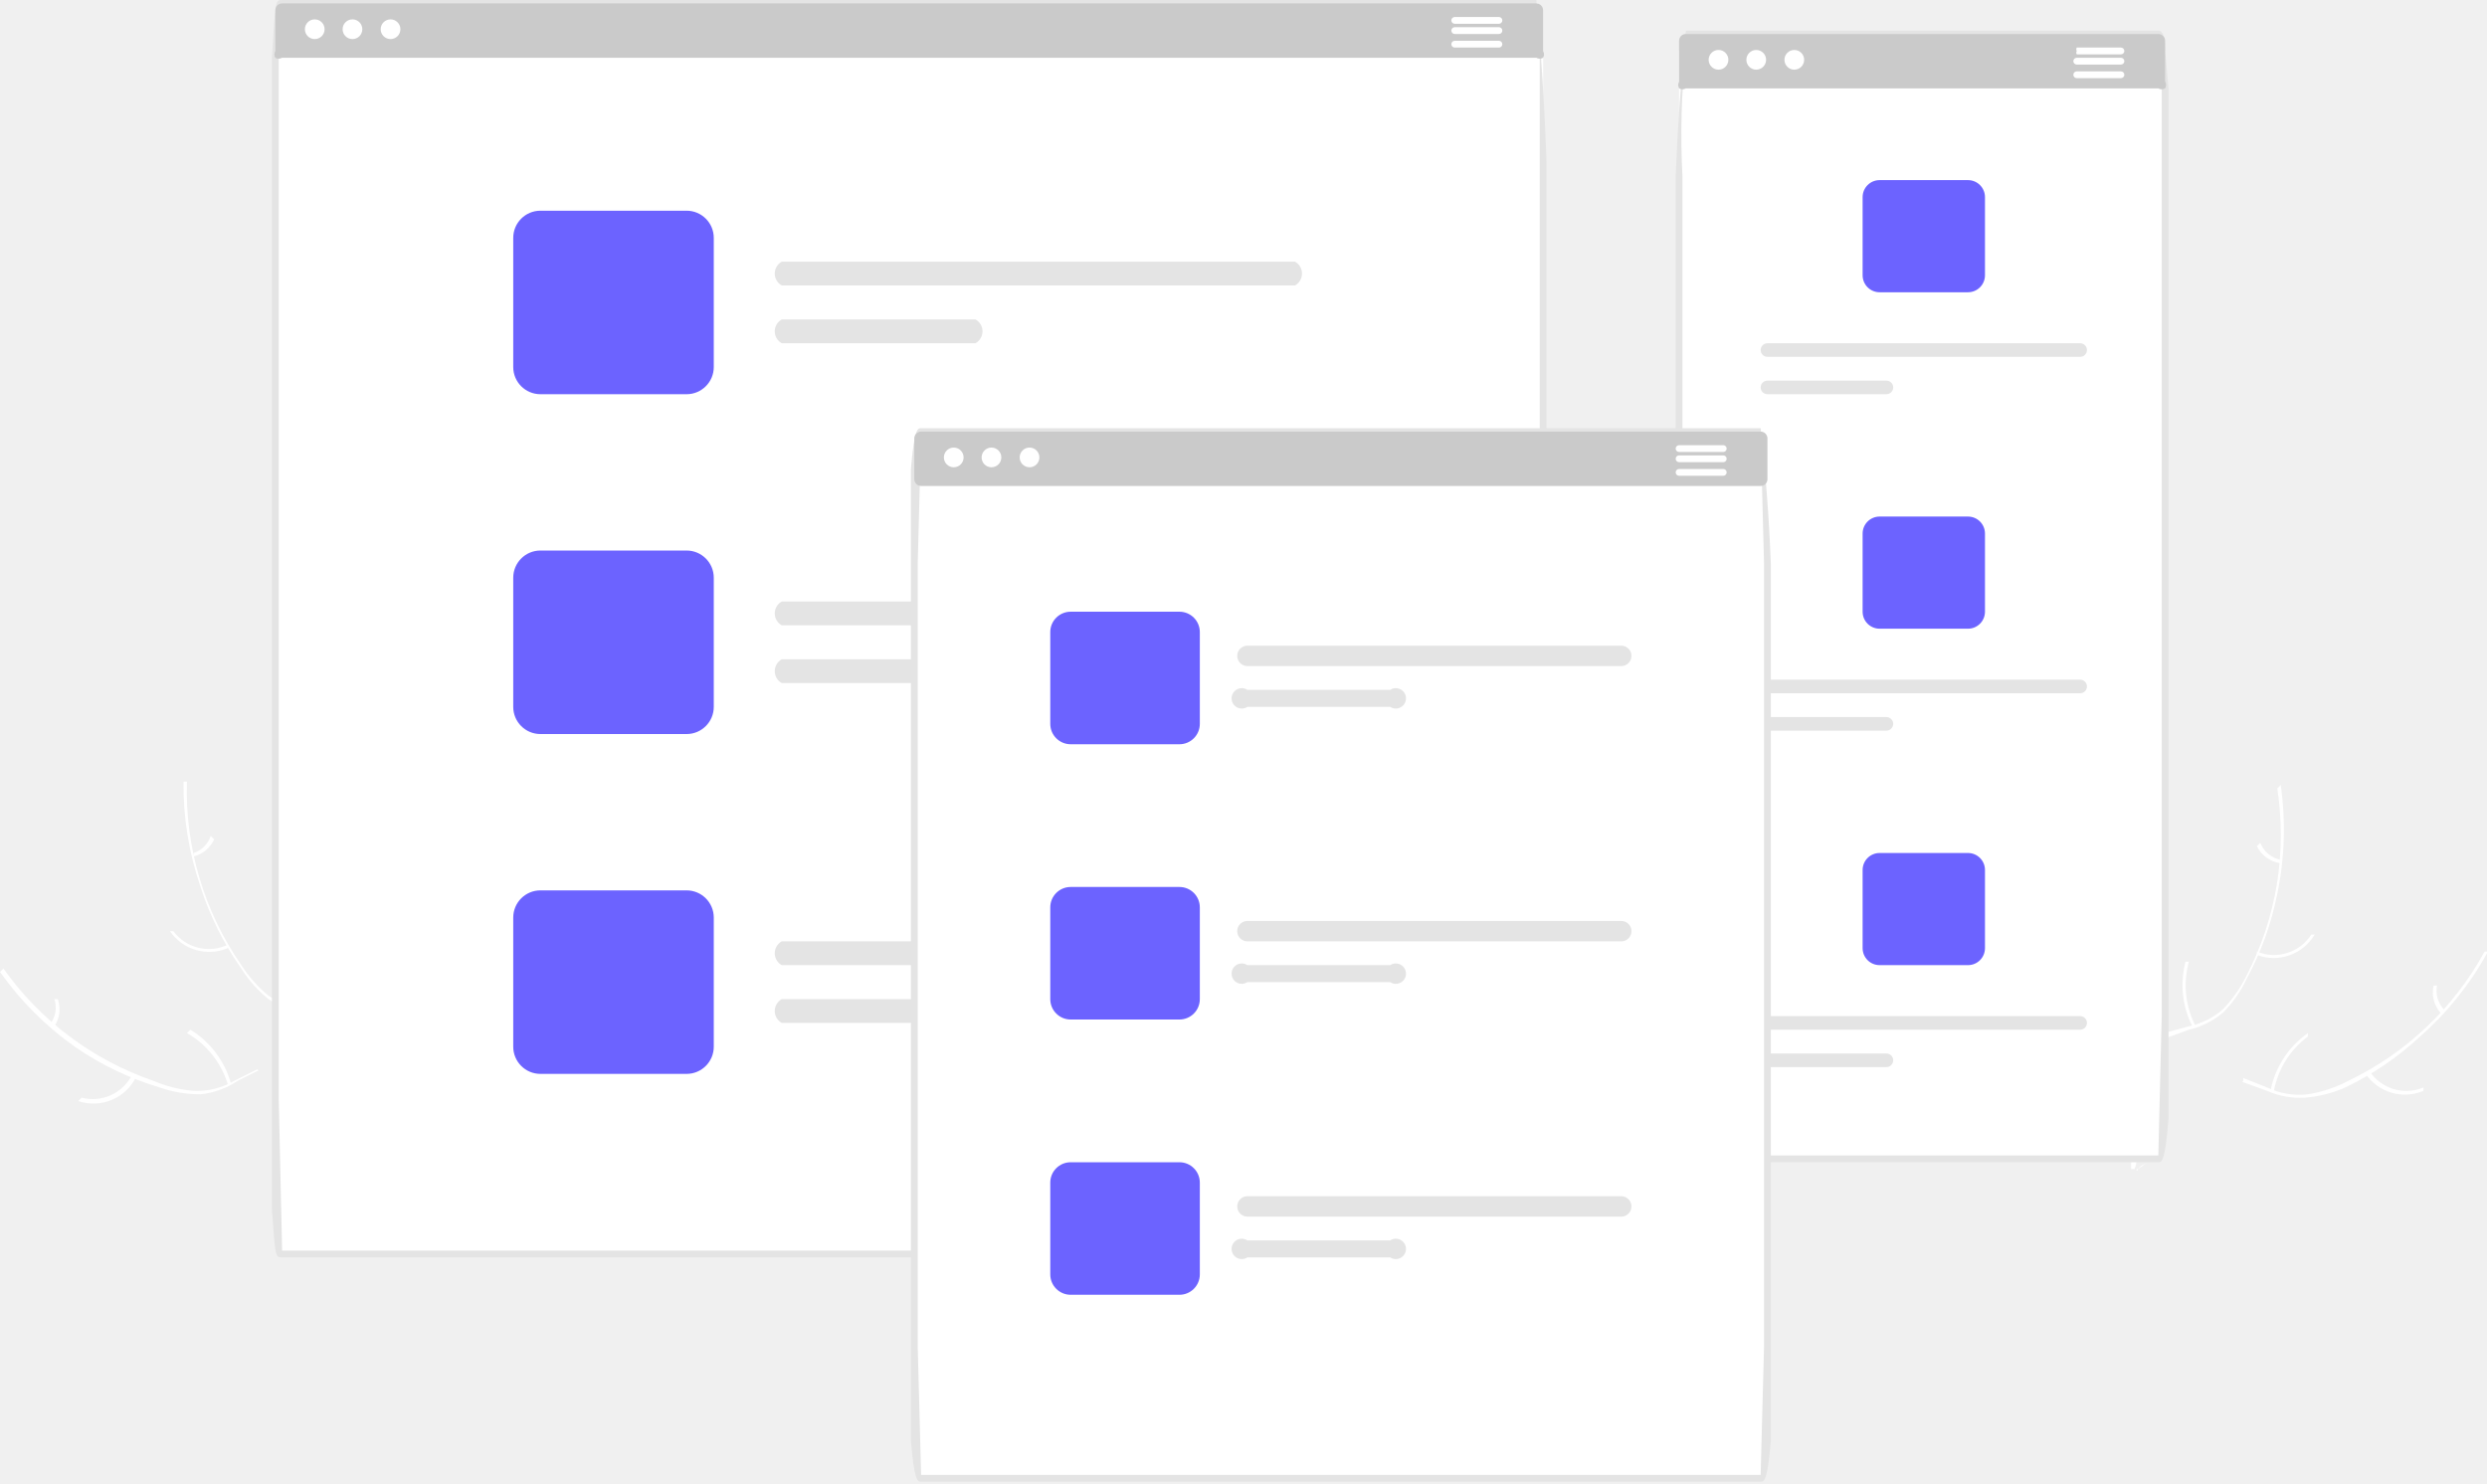
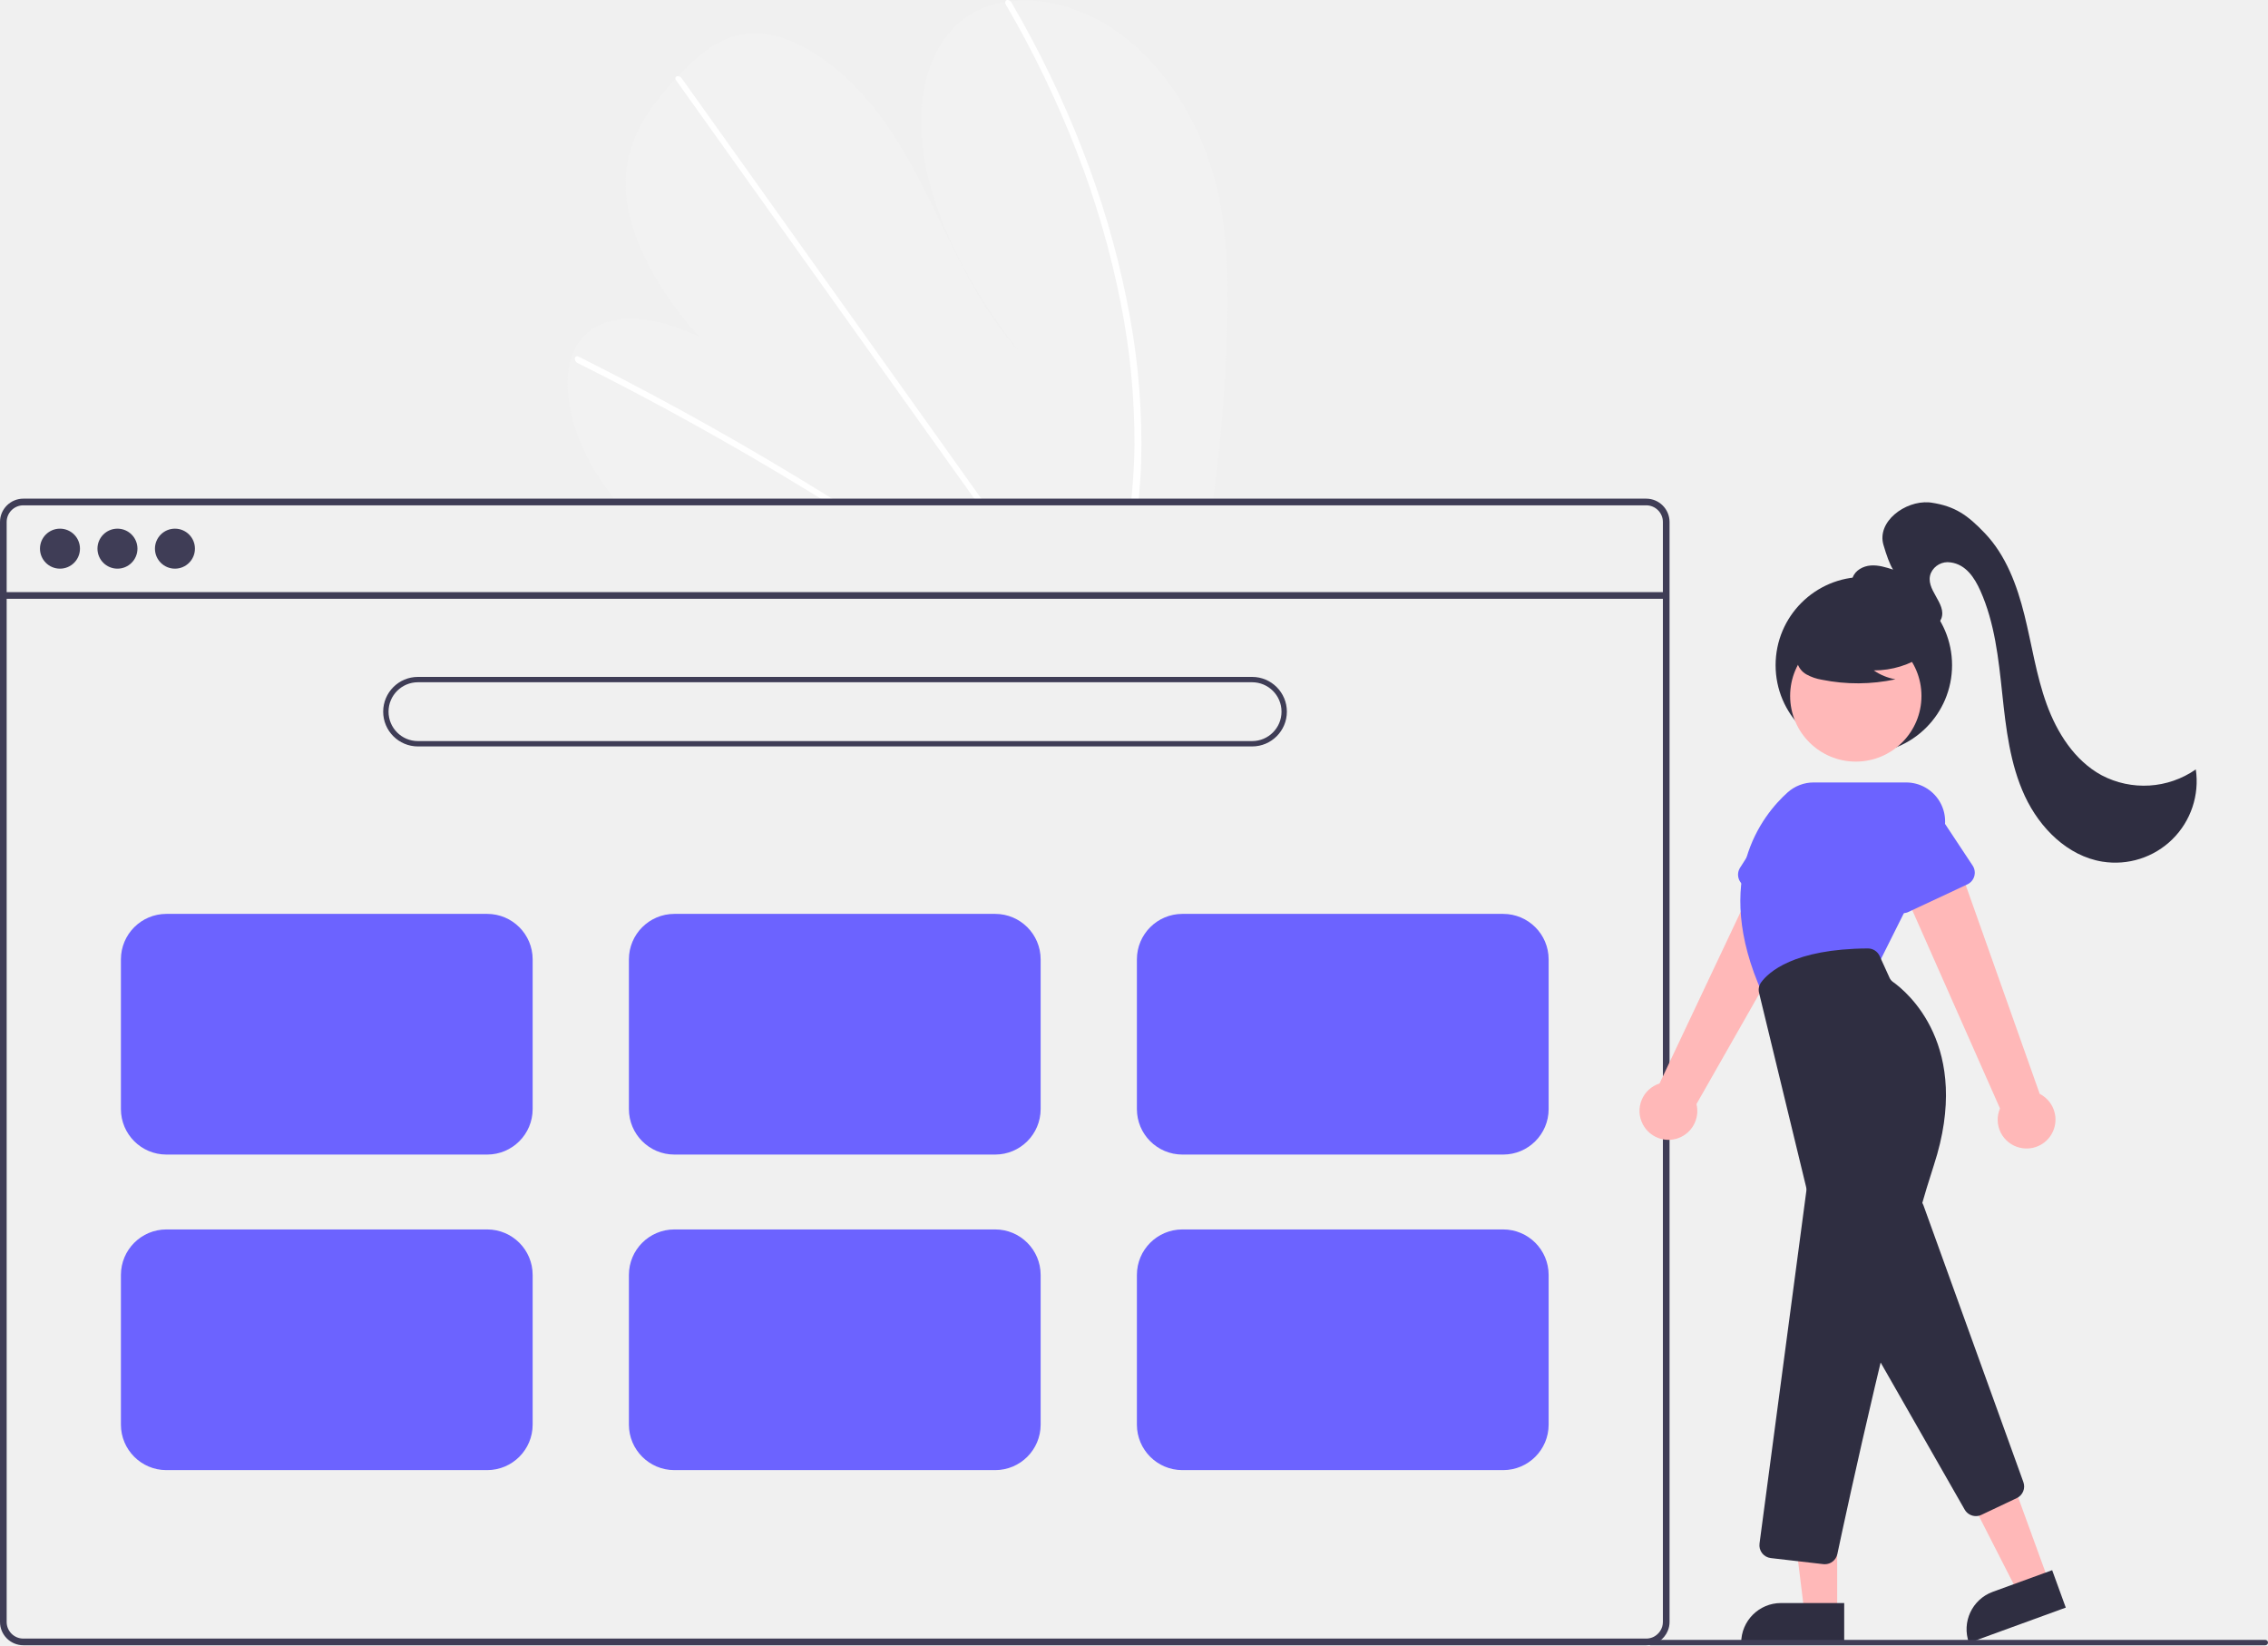
- <svg xmlns="http://www.w3.org/2000/svg" xmlns:xlink="http://www.w3.org/1999/xlink" width="731.7" height="436.4">
-   <style>.B{fill:#e4e4e4}.C{fill:#fff}.D{fill:#6c63ff}.E{fill:#f0f0f0}.F{fill:#cacaca}</style>
-   <path d="M43 335c-21-8-40-27-42-50a106 106 0 0 0 70 17c10-2 20-4 28 1 5 3 9 9 10 15l1 17 1 2c-23 4-46 6-68-2z" class="E" />
-   <g class="C">
-     <path d="M1 285a90 90 0 0 0 44 33 39 39 0 0 0 12 3 22 22 0 0 0 12-3l10-5a14 14 0 0 1 11 1c4 3 7 7 9 11 3 4 6 9 11 11v1c-9-5-12-14-19-20-3-3-7-5-11-4l-10 5a24 24 0 0 1-11 4 36 36 0 0 1-12-2 88 88 0 0 1-25-12 92 92 0 0 1-22-22l1-1z" />
-     <path d="M40 317a14 14 0 0 1-17 7l1-1a13 13 0 0 0 15-7l1 1zm27 2a26 26 0 0 0-12-15l1-1a27 27 0 0 1 12 16h-1zm-52-18a8 8 0 0 0 1-7h1a9 9 0 0 1-1 8 1 1 0 0 1-1 0 1 1 0 0 1 0-1z" />
-   </g>
-   <path d="M55 230v1a101 101 0 0 0 7 15l1 1a106 106 0 0 0 26 30 103 103 0 0 0 13 8c6 4 13 7 18 13a18 18 0 0 1 1 1l-8 37h-1v2l-1-1h-1l-4-2a152 152 0 0 1-30-20l-1-1a99 99 0 0 1-11-12 87 87 0 0 1-5-7 72 72 0 0 1-9-21 58 58 0 0 1 5-44z" class="E" />
-   <g class="C">
-     <path d="M55 230a90 90 0 0 0 16 54 39 39 0 0 0 8 9 22 22 0 0 0 11 4c4 0 7 0 11 2a14 14 0 0 1 8 8l1 14c0 5 0 11 2 16h-1c-4-9-1-18-3-27 0-4-3-8-7-10l-11-2a24 24 0 0 1-11-4 36 36 0 0 1-8-9 88 88 0 0 1-12-24 92 92 0 0 1-5-31h1z" />
-     <path d="M67 279a14 14 0 0 1-17-5h1a13 13 0 0 0 16 4v1zm21 18a26 26 0 0 0-1-19h1a27 27 0 0 1 1 19h-1zm-31-46a8 8 0 0 0 5-5l1 1a9 9 0 0 1-6 5 1 1 0 0 1 0-1z" />
-   </g>
-   <path d="M695 334c20-10 37-31 36-54a106 106 0 0 1-68 25c-10-1-20-2-28 4-4 4-7 10-8 16l1 18v1c23 2 47 0 67-10z" class="E" />
-   <g class="C">
-     <path d="M731 280a90 90 0 0 1-40 38 39 39 0 0 1-12 4 22 22 0 0 1-12-2l-10-4a14 14 0 0 0-11 4c-4 3-6 7-8 11-3 5-5 9-9 13-1 0 0 1 0 0 8-5 10-15 16-22 3-3 6-5 11-5l11 4a24 24 0 0 0 11 2 36 36 0 0 0 12-3 88 88 0 0 0 22-15 92 92 0 0 0 20-25h-1z" />
-     <path d="M696 316a14 14 0 0 0 17 5v-1a13 13 0 0 1-16-5l-1 1zm-27 5a26 26 0 0 1 10-16v-1a27 27 0 0 0-11 17h1zm50-24a8 8 0 0 1-2-7h-1a9 9 0 0 0 2 8 1 1 0 0 0 1 0 1 1 0 0 0 0-1z" />
-   </g>
-   <path d="M670 232v1a101 101 0 0 1-5 15v1a106 106 0 0 1-22 33 103 103 0 0 1-12 10c-6 5-13 9-16 15a18 18 0 0 0-2 2l13 35 1 1h1v-1l4-2a152 152 0 0 0 28-24v-1a99 99 0 0 0 10-13 87 87 0 0 0 4-7 72 72 0 0 0 7-22 58 58 0 0 0-11-43z" class="E" />
-   <g class="C">
-     <path d="M670 232a90 90 0 0 1-9 55 39 39 0 0 1-7 10 22 22 0 0 1-10 5l-11 3a14 14 0 0 0-6 9c-2 5-1 10 0 15v15h1c3-8-2-17-1-27 0-4 2-8 6-10l11-4a24 24 0 0 0 10-5 36 36 0 0 0 7-10 88 88 0 0 0 9-25 92 92 0 0 0 1-32l-1 1z" />
-     <path d="M664 281a14 14 0 0 0 17-6h-1a13 13 0 0 1-16 5v1zm-18 21a26 26 0 0 1-2-19h-1a27 27 0 0 0 2 19h1zm25-49a8 8 0 0 1-6-5l-1 1a9 9 0 0 0 7 5 1 1 0 0 0 0-1zM637 15H494v9a2 2 0 0 0 0 2v273c0 24 0 42 2 42h139c1 0 2-18 2-42V26a2 2 0 0 0 0-2z" />
-   </g>
-   <path d="M635 342H496c-1 0-2 0-3-13V52a694 694 0 0 1 3-43h139c1 0 2 1 2 6l1 11v303c-1 13-2 13-3 13zm-139-2h139l1-41V26l-1-11a29 29 0 0 0 0-4H496a29 29 0 0 0 0 4 230 230 0 0 0-1 37v247l1 41z" class="B" />
-   <path d="M635 10H496a2 2 0 0 0-2 2v12a2 2 0 0 0 0 2 2 2 0 0 0 2 0h139a2 2 0 0 0 2 0 2 2 0 0 0 0-2V12a2 2 0 0 0-2-2z" class="F" />
-   <g class="C">
-     <circle cx="505.6" cy="17.6" r="2.9" />
-     <circle cx="516.7" cy="17.6" r="2.9" />
-     <circle cx="527.9" cy="17.6" r="2.9" />
-     <path d="M624 14h-13a1 1 0 0 0 0 1 1 1 0 0 0 0 1h13a1 1 0 1 0 0-2zm0 3h-13a1 1 0 0 0 0 2h13a1 1 0 1 0 0-2zm0 4h-13a1 1 0 0 0 0 2h13a1 1 0 1 0 0-2z" />
-   </g>
-   <path d="M579 53h-26a5 5 0 0 0-5 5v23a5 5 0 0 0 5 5h26a5 5 0 0 0 5-5V58a5 5 0 0 0-5-5z" class="D" />
-   <use class="B" xlink:href="#B" />
-   <path d="M579 152h-26a5 5 0 0 0-5 5v23a5 5 0 0 0 5 5h26a5 5 0 0 0 5-5v-23a5 5 0 0 0-5-5z" class="D" />
-   <use y="99" class="B" xlink:href="#B" />
-   <path d="M579 251h-26a5 5 0 0 0-5 5v23a5 5 0 0 0 5 5h26a5 5 0 0 0 5-5v-23a5 5 0 0 0-5-5z" class="D" />
-   <use y="198" class="B" xlink:href="#B" />
-   <path d="M454 3a2 2 0 0 0-2-2H83a2 2 0 0 0-2 2v12a2 2 0 0 0 0 2v306c0 25 0 46 2 46h369c1 0 2-21 2-46V17a2 2 0 0 0 0-2z" class="C" />
-   <path d="M452 370H83c-2 0-2 0-3-14V17c1-17 1-17 3-17h369a821 821 0 0 1 3 48v275a790 790 0 0 1-3 47zm-369-2h369l1-45V17l-1-15H83l-1 15v306l1 45z" class="B" />
-   <path d="M452 1H83a2 2 0 0 0-2 2v12a2 2 0 0 0 0 2 2 2 0 0 0 2 0h369a2 2 0 0 0 2 0 2 2 0 0 0 0-2V3a2 2 0 0 0-2-2z" class="F" />
-   <g class="C">
-     <circle cx="92.6" cy="8.6" r="2.9" />
-     <circle cx="103.7" cy="8.6" r="2.9" />
-     <circle cx="114.9" cy="8.6" r="2.9" />
-     <path d="M441 5h-13a1 1 0 0 0 0 2h13a1 1 0 1 0 0-2zm0 3h-13a1 1 0 0 0 0 2h13a1 1 0 1 0 0-2zm0 4h-13a1 1 0 0 0 0 2h13a1 1 0 1 0 0-2z" />
-   </g>
-   <path d="M202 62h-43a8 8 0 0 0-8 8v38a8 8 0 0 0 8 8h43a8 8 0 0 0 8-8V70a8 8 0 0 0-8-8z" class="D" />
-   <use class="B" xlink:href="#C" />
-   <path d="M202 162h-43a8 8 0 0 0-8 8v38a8 8 0 0 0 8 8h43a8 8 0 0 0 8-8v-38a8 8 0 0 0-8-8z" class="D" />
-   <use y="100" class="B" xlink:href="#C" />
-   <path d="M202 262h-43a8 8 0 0 0-8 8v38a8 8 0 0 0 8 8h43a8 8 0 0 0 8-8v-38a8 8 0 0 0-8-8z" class="D" />
-   <use y="200" class="B" xlink:href="#C" />
-   <path d="M518 435H271c-2 0-2-17-2-39V166c0-21 0-39 2-39h247c1 0 2 18 2 39v230c0 22-1 39-2 39z" class="C" />
-   <path d="M518 436H271c-1 0-2 0-3-12V138c1-12 2-12 3-12h247a554 554 0 0 1 3 40v258c-1 12-2 12-3 12zm-247-2h247l1-38V166l-1-38H271l-1 38v230l1 38z" class="B" />
-   <path d="M518 143H271a2 2 0 0 1-2-2v-12a2 2 0 0 1 2-2h247a2 2 0 0 1 2 2v12a2 2 0 0 1-2 2z" class="F" />
-   <g class="C">
-     <circle cx="280.6" cy="134.6" r="2.9" />
-     <circle cx="291.7" cy="134.6" r="2.9" />
-     <circle cx="302.9" cy="134.6" r="2.9" />
-     <path d="M507 133h-13a1 1 0 0 1 0-2h13a1 1 0 0 1 0 2zm0 3h-13a1 1 0 0 1 0-2h13a1 1 0 1 1 0 2zm0 4h-13a1 1 0 0 1 0-2h13a1 1 0 0 1 0 2z" />
-   </g>
-   <use class="D" xlink:href="#D" />
-   <path d="M477 196H367a3 3 0 0 1 0-6h110a3 3 0 0 1 0 6zm-68 12h-42a3 3 0 1 1 0-5h42a3 3 0 1 1 0 5z" class="B" />
-   <use y="81" class="D" xlink:href="#D" />
-   <path d="M477 277H367a3 3 0 0 1 0-6h110a3 3 0 0 1 0 6zm-68 12h-42a3 3 0 1 1 0-5h42a3 3 0 1 1 0 5z" class="B" />
-   <use y="162" class="D" xlink:href="#D" />
-   <path d="M477 358H367a3 3 0 1 1 0-6h110a3 3 0 1 1 0 6zm-68 12h-42a3 3 0 1 1 0-5h42a3 3 0 1 1 0 5z" class="B" />
-   <defs>
-     <path id="B" d="M612 101h-92a2 2 0 1 0 0 4h92a2 2 0 1 0 0-4zm-57 11h-35a2 2 0 1 0 0 4h35a2 2 0 1 0 0-4z" />
-     <path id="C" d="M381 77H230a4 4 0 0 0 0 7h151a4 4 0 0 0 0-7zm-94 17h-57a4 4 0 0 0 0 7h57a4 4 0 0 0 0-7z" />
-     <path id="D" d="M347 219h-32a6 6 0 0 1-6-6v-27a6 6 0 0 1 6-6h32a6 6 0 0 1 6 6v27a6 6 0 0 1-6 6z" />
-   </defs>
+ <svg xmlns="http://www.w3.org/2000/svg" data-name="Layer 1" width="848.284" height="615.234" viewBox="0 0 848.284 615.234">
+   <path d="M634.899,256.958a554.592,554.592,0,0,1-5.228,71.262c-.115.829-.239,1.659-.354,2.488L406.04,329.46c-.656-.824-1.301-1.657-1.926-2.501-2.085-2.792-4.038-5.663-5.832-8.633-8.62-14.308-12.567-31.061-8.612-42.619l.071-.18a20.281,20.281,0,0,1,3.958-6.878c9.017-10.15,27.248-8.458,43.792-.265-14.839-16.243-26.655-36.739-27.553-55.035-.88-17.845,8.451-30.593,18.572-41.427.332-.358.664-.706.996-1.054.161-.179.332-.348.493-.527,7.896-8.256,17.102-16.395,30.427-15.41,14.614,1.082,30.816,13.322,42.177,27.586,11.36,14.254,18.91,30.446,26.562,46.249,7.662,15.793,15.951,31.99,28.246,45.489C540.758,253.192,527.332,229.226,522.372,205.918s-.595-45.694,14.247-56.671a34.713,34.713,0,0,1,15.205-6.135c.64-.106,1.291-.193,1.951-.269,13.739-1.563,30.143,3.188,44.1,14.547,15.37,12.506,26.027,31.046,31.329,48.646C634.505,223.635,635.07,240.578,634.899,256.958Z" transform="translate(-175.858 -142.383)" fill="#f2f2f2" />
+   <path d="M488.818,329.923l-4.269-.024q-2.033-1.271-4.086-2.513c-.847-.535-1.704-1.05-2.562-1.574q-21.243-12.974-42.751-24.889Q413.661,288.997,391.956,278.171a1.789,1.789,0,0,1-1.029-2.046.515.515,0,0,1,.071-.15c.202-.379.653-.536,1.311-.213,1.775.89,3.56,1.78,5.335,2.69q21.764,11.012,43.342,23.123,21.563,12.106,42.879,25.28c.299.182.598.373.897.555C486.118,328.247,487.463,329.085,488.818,329.923Z" transform="translate(-175.858 -142.383)" fill="#fff" />
+   <path d="M543.868,330.23l-2.64-.015c-.595-.833-1.181-1.667-1.776-2.5q-20.985-29.428-41.962-58.855-34.351-48.178-68.682-96.355a1.7,1.7,0,0,1-.297-.582c-.196-.711.327-1.128.996-1.054a2.006,2.006,0,0,1,1.395.888q19.259,27.018,38.509,54.016,34.173,47.937,68.336,95.863c1.449,2.028,2.897,4.066,4.346,6.094C542.687,328.564,543.282,329.397,543.868,330.23Z" transform="translate(-175.858 -142.383)" fill="#fff" />
+   <path d="M602.684,314.899c-.135,4.449-.429,8.828-.814,13.166q-.112,1.244-.224,2.489l-2.77-.015c.085-.829.169-1.659.244-2.489.585-6.267,1.001-12.605,1.057-19.114a266.656,266.656,0,0,0-5.25-53.75,334.665,334.665,0,0,0-16.259-55.842A383.492,383.492,0,0,0,552.068,144.093a1.476,1.476,0,0,1-.245-.981c.114-.789,1.165-1.024,1.951-.269a2.293,2.293,0,0,1,.397.502q1.917,3.296,3.763,6.611a383.228,383.228,0,0,1,25.461,55.443,333.081,333.081,0,0,1,15.157,55.926A263.074,263.074,0,0,1,602.684,314.899Z" transform="translate(-175.858 -142.383)" fill="#fff" />
+   <path d="M791.578,328.857h-607a8.728,8.728,0,0,0-8.72,8.72v411.32a8.728,8.728,0,0,0,8.72,8.72h607a8.712,8.712,0,0,0,6.63-3.06,2.043,2.043,0,0,0,.19-.24,8.166,8.166,0,0,0,1.25-2.11,8.507,8.507,0,0,0,.66-3.31V337.577A8.73,8.73,0,0,0,791.578,328.857Zm6.24,420.04a6.175,6.175,0,0,1-1.03,3.42,6.446,6.446,0,0,1-2.36,2.12,6.184,6.184,0,0,1-2.85.69h-607a6.238,6.238,0,0,1-6.23-6.23V337.577a6.238,6.238,0,0,1,6.23-6.23h607a6.239,6.239,0,0,1,6.24,6.23Z" transform="translate(-175.858 -142.383)" fill="#3f3d56" />
+   <rect x="1.243" y="221.423" width="621.957" height="2.493" fill="#3f3d56" />
+   <circle cx="22.432" cy="205.17" r="7.478" fill="#3f3d56" />
+   <circle cx="43.932" cy="205.17" r="7.478" fill="#3f3d56" />
+   <circle cx="65.433" cy="205.17" r="7.478" fill="#3f3d56" />
+   <path d="M644.177,421.509h-312a13,13,0,0,1,0-26h312a13,13,0,0,1,0,26Zm-312-24a11,11,0,0,0,0,22h312a11,11,0,0,0,0-22Z" transform="translate(-175.858 -142.383)" fill="#3f3d56" />
+   <path d="M358.083,574.127h-120a17.019,17.019,0,0,1-17-17v-56a17.019,17.019,0,0,1,17-17h120a17.019,17.019,0,0,1,17,17v56A17.019,17.019,0,0,1,358.083,574.127Z" transform="translate(-175.858 -142.383)" fill="#6c63ff" />
+   <path d="M548.083,574.127h-120a17.019,17.019,0,0,1-17-17v-56a17.019,17.019,0,0,1,17-17h120a17.019,17.019,0,0,1,17,17v56A17.019,17.019,0,0,1,548.083,574.127Z" transform="translate(-175.858 -142.383)" fill="#6c63ff" />
+   <path d="M738.083,574.127h-120a17.019,17.019,0,0,1-17-17v-56a17.019,17.019,0,0,1,17-17h120a17.019,17.019,0,0,1,17,17v56A17.019,17.019,0,0,1,738.083,574.127Z" transform="translate(-175.858 -142.383)" fill="#6c63ff" />
+   <path d="M358.083,692.127h-120a17.019,17.019,0,0,1-17-17v-56a17.019,17.019,0,0,1,17-17h120a17.019,17.019,0,0,1,17,17v56A17.019,17.019,0,0,1,358.083,692.127Z" transform="translate(-175.858 -142.383)" fill="#6c63ff" />
+   <path d="M548.083,692.127h-120a17.019,17.019,0,0,1-17-17v-56a17.019,17.019,0,0,1,17-17h120a17.019,17.019,0,0,1,17,17v56A17.019,17.019,0,0,1,548.083,692.127Z" transform="translate(-175.858 -142.383)" fill="#6c63ff" />
+   <path d="M738.083,692.127h-120a17.019,17.019,0,0,1-17-17v-56a17.019,17.019,0,0,1,17-17h120a17.019,17.019,0,0,1,17,17v56A17.019,17.019,0,0,1,738.083,692.127Z" transform="translate(-175.858 -142.383)" fill="#6c63ff" />
+   <circle cx="697.115" cy="248.744" r="33" fill="#2f2e41" />
+   <path d="M790.301,562.796a10.743,10.743,0,0,1,6.253-15.24l41.816-88.459,19.128,13.413-47.119,82.735a10.801,10.801,0,0,1-20.078,7.551Z" transform="translate(-175.858 -142.383)" fill="#ffb8b8" />
+   <path d="M826.133,470.841a4.812,4.812,0,0,1,.552-3.973l13.001-20.382a13.377,13.377,0,0,1,24.456,10.85l-6.549,23.353a4.817,4.817,0,0,1-6.604,3.096L828.78,473.855A4.811,4.811,0,0,1,826.133,470.841Z" transform="translate(-175.858 -142.383)" fill="#6c63ff" />
+   <path d="M931.348,571.566a10.743,10.743,0,0,1-7.445-14.694l-39.602-89.472,22.655-5.706,31.804,89.742a10.801,10.801,0,0,1-7.412,20.13Z" transform="translate(-175.858 -142.383)" fill="#ffb8b8" />
+   <polygon points="766.285 591.358 754.765 595.553 733.105 553.115 750.107 546.924 766.285 591.358" fill="#ffb8b8" />
+   <path d="M923.479,735.693H947.123a0,0,0,0,1,0,0v14.887a0,0,0,0,1,0,0H908.592a0,0,0,0,1,0,0v0A14.887,14.887,0,0,1,923.479,735.693Z" transform="translate(-374.1125 219.9076) rotate(-20.00652)" fill="#2f2e41" />
+   <path d="M910.695,706.898l-43.887-76.802a4.822,4.822,0,0,1,.052-4.868l19.762-32.937a4.817,4.817,0,0,1,8.661.841l37.364,103.468a4.799,4.799,0,0,1-2.469,5.99l-13.239,6.271a4.774,4.774,0,0,1-2.044.459A4.84,4.84,0,0,1,910.695,706.898Z" transform="translate(-175.858 -142.383)" fill="#2f2e41" />
+   <circle cx="694.111" cy="260.239" r="24.561" fill="#ffb8b8" />
+   <path d="M835.034,513.874c-19.342-42.889.157-66.859,9.439-75.173a14.557,14.557,0,0,1,9.73-3.721h34.599a14.576,14.576,0,0,1,13.038,21.095l-23.13,46.259-43.488,11.96Z" transform="translate(-175.858 -142.383)" fill="#6c63ff" />
+   <path d="M885.651,483.434a4.812,4.812,0,0,1-2.645-3.015l-6.924-23.163a13.377,13.377,0,0,1,24.198-11.413l13.39,20.223a4.817,4.817,0,0,1-1.974,7.022l-22.033,10.314A4.811,4.811,0,0,1,885.651,483.434Z" transform="translate(-175.858 -142.383)" fill="#6c63ff" />
+   <polygon points="687.147 602.955 674.887 602.954 669.055 555.666 687.149 555.667 687.147 602.955" fill="#ffb8b8" />
+   <path d="M666.13,599.451h23.644a0,0,0,0,1,0,0v14.887a0,0,0,0,1,0,0H651.243a0,0,0,0,1,0,0v0A14.887,14.887,0,0,1,666.13,599.451Z" fill="#2f2e41" />
+   <path d="M857.81,727.286l-19.629-2.264a4.818,4.818,0,0,1-4.223-5.42l17.518-131.9a3.75,3.75,0,0,0-.073-1.377l-17.608-72.645a4.761,4.761,0,0,1,.754-3.926c2.73-3.764,12.086-12.537,39.914-12.703h.03a4.834,4.834,0,0,1,4.397,2.827l3.712,8.166a3.763,3.763,0,0,0,1.253,1.513c5.11,3.617,29.862,23.918,15.328,68.489-14.285,43.807-32.587,128.855-36.111,145.459a4.791,4.791,0,0,1-4.698,3.814A4.925,4.925,0,0,1,857.81,727.286Z" transform="translate(-175.858 -142.383)" fill="#2f2e41" />
+   <path d="M895.777,387.173A33.405,33.405,0,0,1,876.686,393.073a20.471,20.471,0,0,0,8.114,3.338,67.359,67.359,0,0,1-27.514.155,17.807,17.807,0,0,1-5.76-1.978,7.289,7.289,0,0,1-3.555-4.755c-.604-3.449,2.083-6.582,4.876-8.693A35.967,35.967,0,0,1,883.071,375.1c3.376.873,6.759,2.347,8.951,5.059s2.843,6.891.753,9.684Z" transform="translate(-175.858 -142.383)" fill="#2f2e41" />
+   <path d="M879.378,370.088c-2.806-.934-5.693-1.914-7.916-3.864s-3.634-5.139-2.635-7.922c.963-2.682,3.896-4.248,6.738-4.459s5.638.669,8.351,1.537c-1.227-1.854-2.495-5.449-3.605-9.241-2.532-8.652,8.02-16.553,17.011-15.901q.397.029.769.083c9.066,1.323,13.769,4.781,20.101,11.403,7.921,8.284,12.063,19.461,14.837,30.582s4.403,22.564,8.305,33.341S951.817,426.785,961.88,432.271a33.982,33.982,0,0,0,35.26-2.173,30.442,30.442,0,0,1-34.972,34.484c-12.992-2.098-23.4-12.563-28.958-24.491s-7.077-25.281-8.471-38.367-2.807-26.434-8.185-38.445c-2.177-4.861-5.381-9.809-11.107-10.585a6.89,6.89,0,0,0-7.387,3.959c-2.518,6.094,6.096,11.254,3.889,17.061a6.393,6.393,0,0,1-5.692,3.887c-4.164.274-7.584-2.113-10.806-4.416C878.859,368.472,879.378,370.088,879.378,370.088Z" transform="translate(-175.858 -142.383)" fill="#2f2e41" />
+   <path d="M1023.142,757.617h-230a1,1,0,0,1,0-2h230a1,1,0,0,1,0,2Z" transform="translate(-175.858 -142.383)" fill="#3f3d56" />
</svg>
